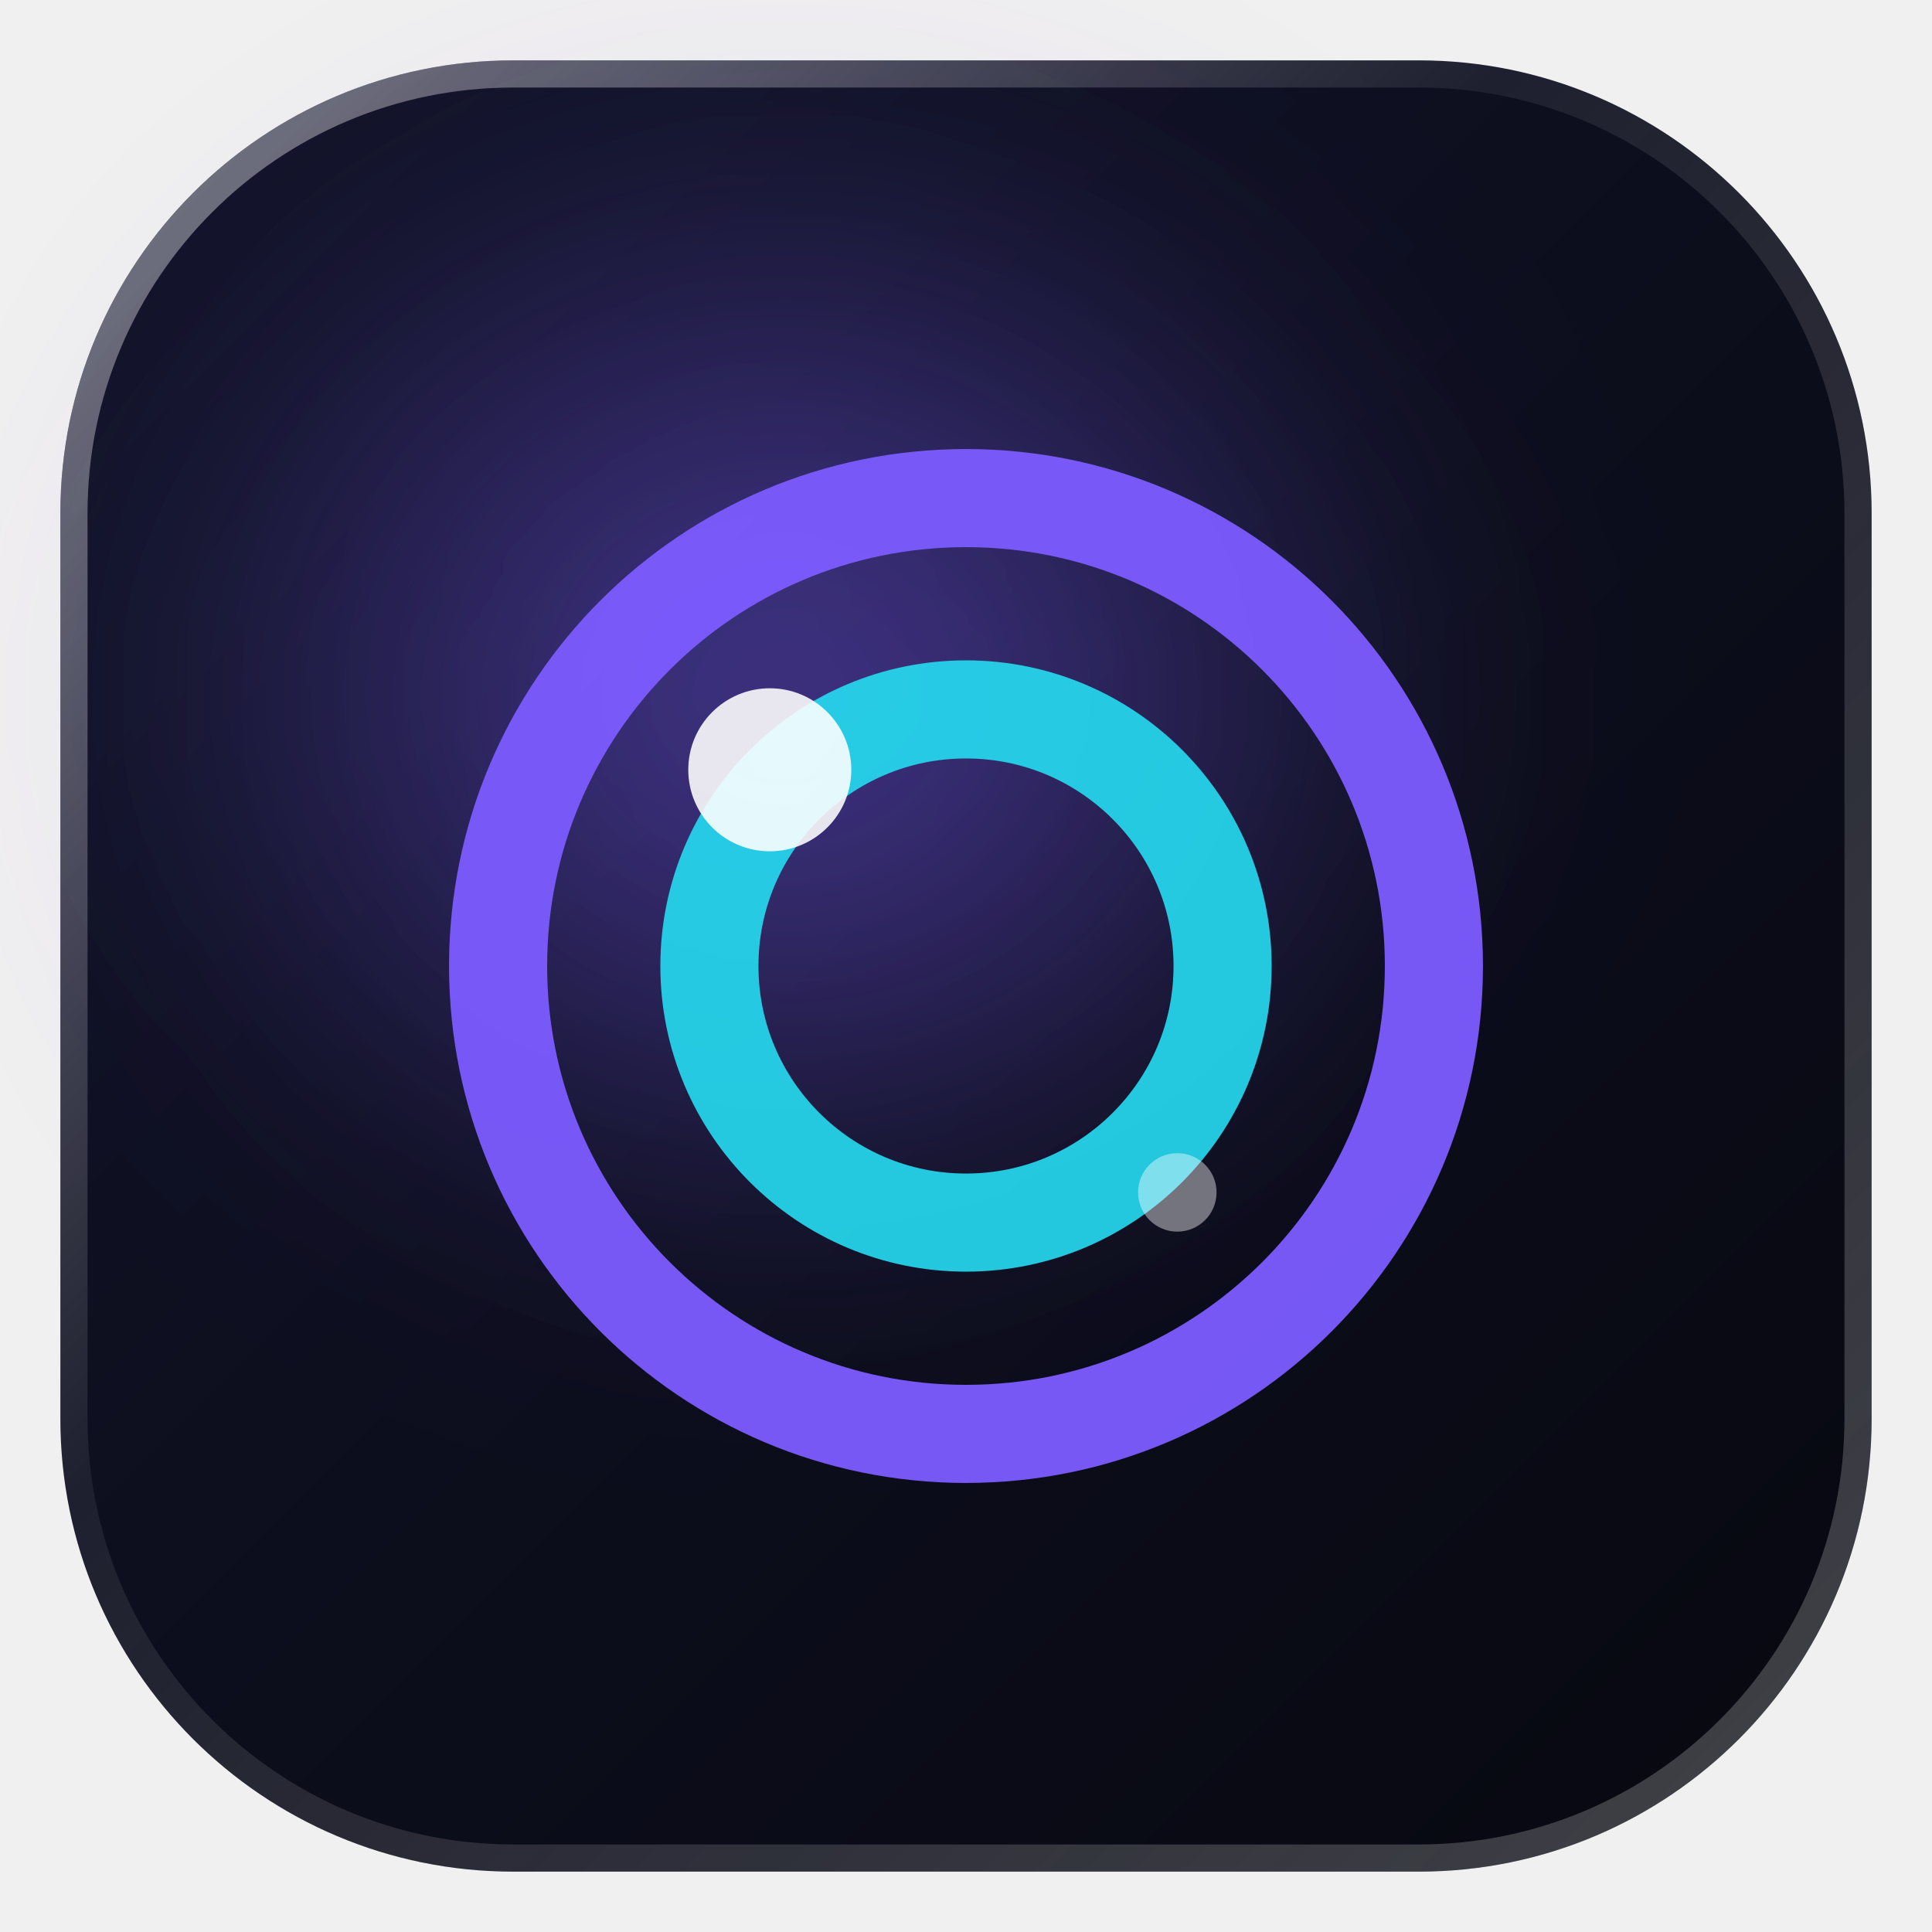
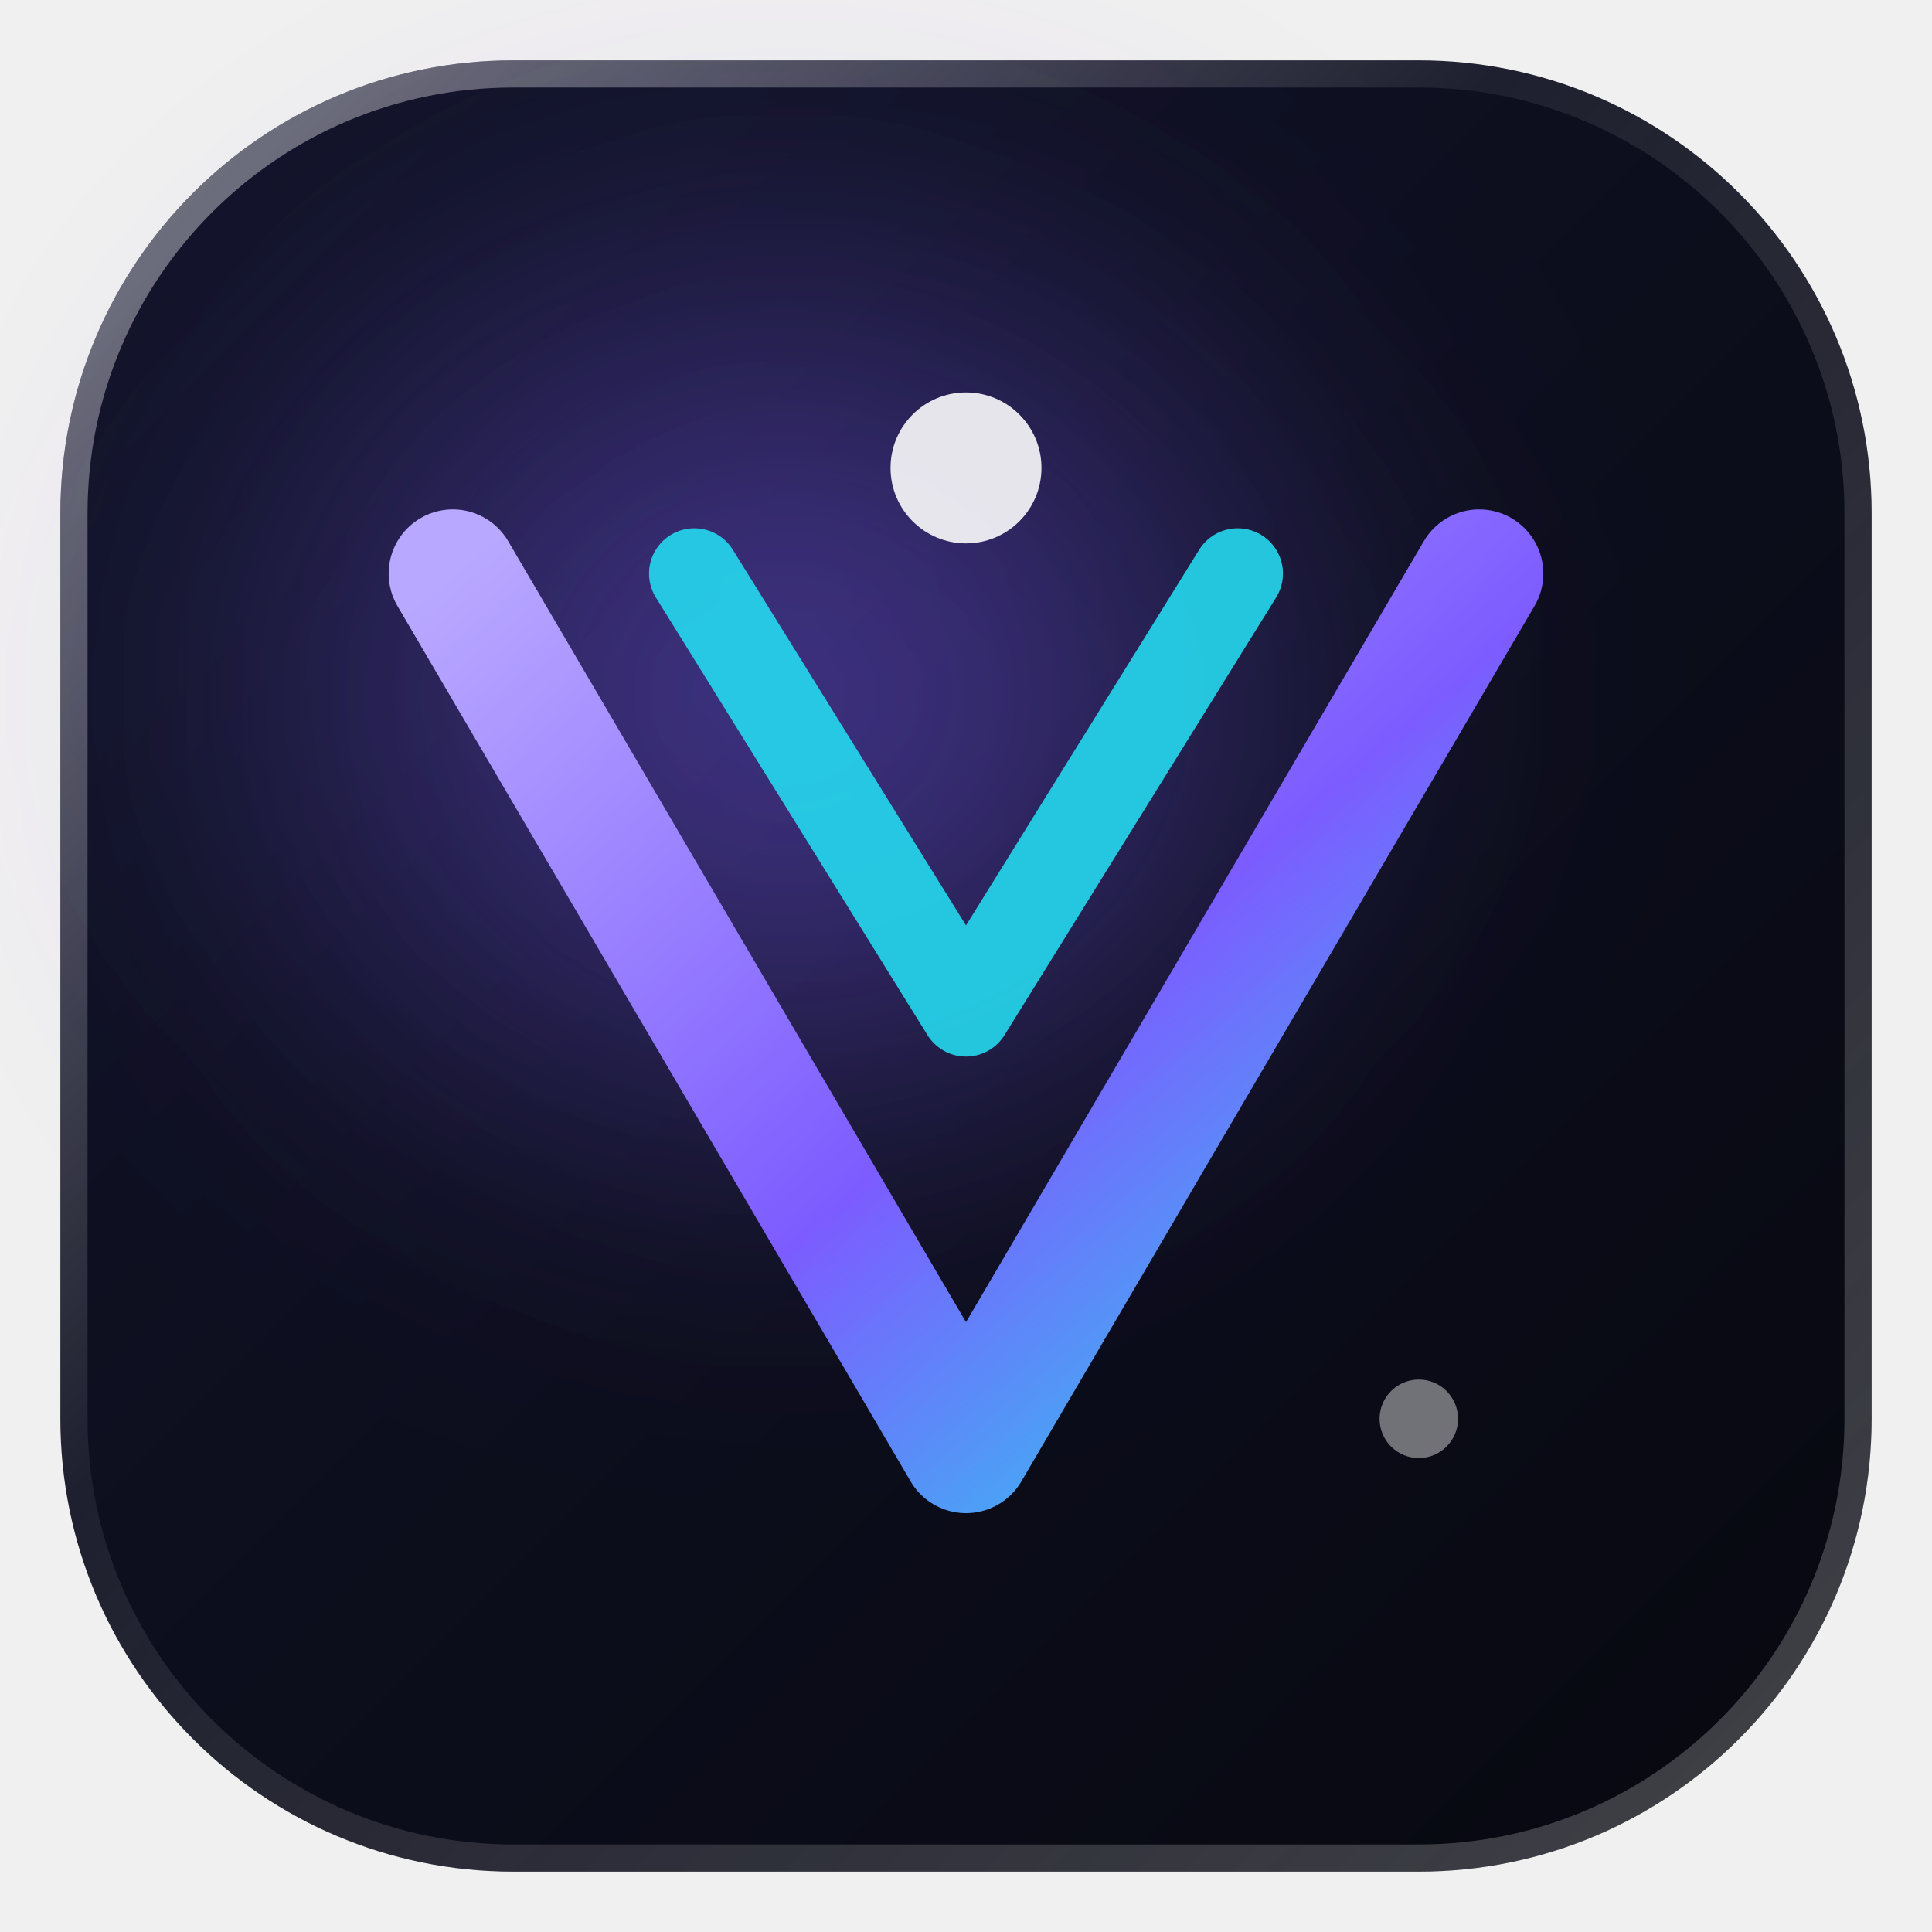
- <svg xmlns="http://www.w3.org/2000/svg" viewBox="0 0 128 128" width="128" height="128" role="img" aria-label="ouu-shiit">
+ <svg xmlns="http://www.w3.org/2000/svg" viewBox="0 0 128 128" width="128" height="128" role="img" aria-label="Veylith">
  <defs>
    <linearGradient id="tile" x1="0" y1="0" x2="1" y2="1">
      <stop offset="0" stop-color="#12142A" />
      <stop offset="1" stop-color="#07080F" />
    </linearGradient>
    <linearGradient id="rim" x1="0" y1="0" x2="1" y2="1">
      <stop offset="0" stop-color="#FFFFFF" stop-opacity="0.46" />
      <stop offset="0.4" stop-color="#FFFFFF" stop-opacity="0.07" />
      <stop offset="1" stop-color="#FFFFFF" stop-opacity="0.24" />
+     </linearGradient>
+     <linearGradient id="stroke" x1="0" y1="0" x2="1" y2="1">
+       <stop offset="0" stop-color="#B9A8FF" />
+       <stop offset="0.55" stop-color="#7C5CFF" />
+       <stop offset="1" stop-color="#25D8EE" />
    </linearGradient>
    <radialGradient id="glow" cx="0.5" cy="0.5" r="0.5">
      <stop offset="0" stop-color="#7C5CFF" stop-opacity="0.55" />
      <stop offset="1" stop-color="#7C5CFF" stop-opacity="0" />
    </radialGradient>
    <filter id="blur" x="-50%" y="-50%" width="200%" height="200%">
      <feGaussianBlur stdDeviation="9" />
    </filter>
  </defs>
  <rect x="4" y="4" width="120" height="120" rx="30" fill="url(#tile)" />
  <rect x="4.9" y="4.9" width="118.2" height="118.2" rx="29.1" fill="none" stroke="url(#rim)" stroke-width="1.8" />
  <ellipse cx="52" cy="46" rx="46" ry="40" fill="url(#glow)" filter="url(#blur)" />
-   <circle cx="64" cy="64" r="31" fill="none" stroke="#7C5CFF" stroke-width="6.5" stroke-opacity="0.95" />
-   <circle cx="64" cy="64" r="17" fill="none" stroke="#25D8EE" stroke-width="6.5" stroke-opacity="0.92" />
-   <circle cx="51" cy="51" r="5.4" fill="#FFFFFF" fill-opacity="0.88" />
-   <circle cx="78" cy="79" r="2.6" fill="#FFFFFF" fill-opacity="0.42" />
+   <g fill="none" stroke-linecap="round" stroke-linejoin="round">
+     <path d="M30 38 L64 96 L98 38" stroke="url(#stroke)" stroke-width="8.5" />
+     <path d="M46 38 L64 67 L82 38" stroke="#25D8EE" stroke-width="6" stroke-opacity="0.9" />
+   </g>
+   <circle cx="64" cy="31" r="5" fill="#FFFFFF" fill-opacity="0.88" />
+   <circle cx="94" cy="94" r="2.6" fill="#FFFFFF" fill-opacity="0.42" />
</svg>
